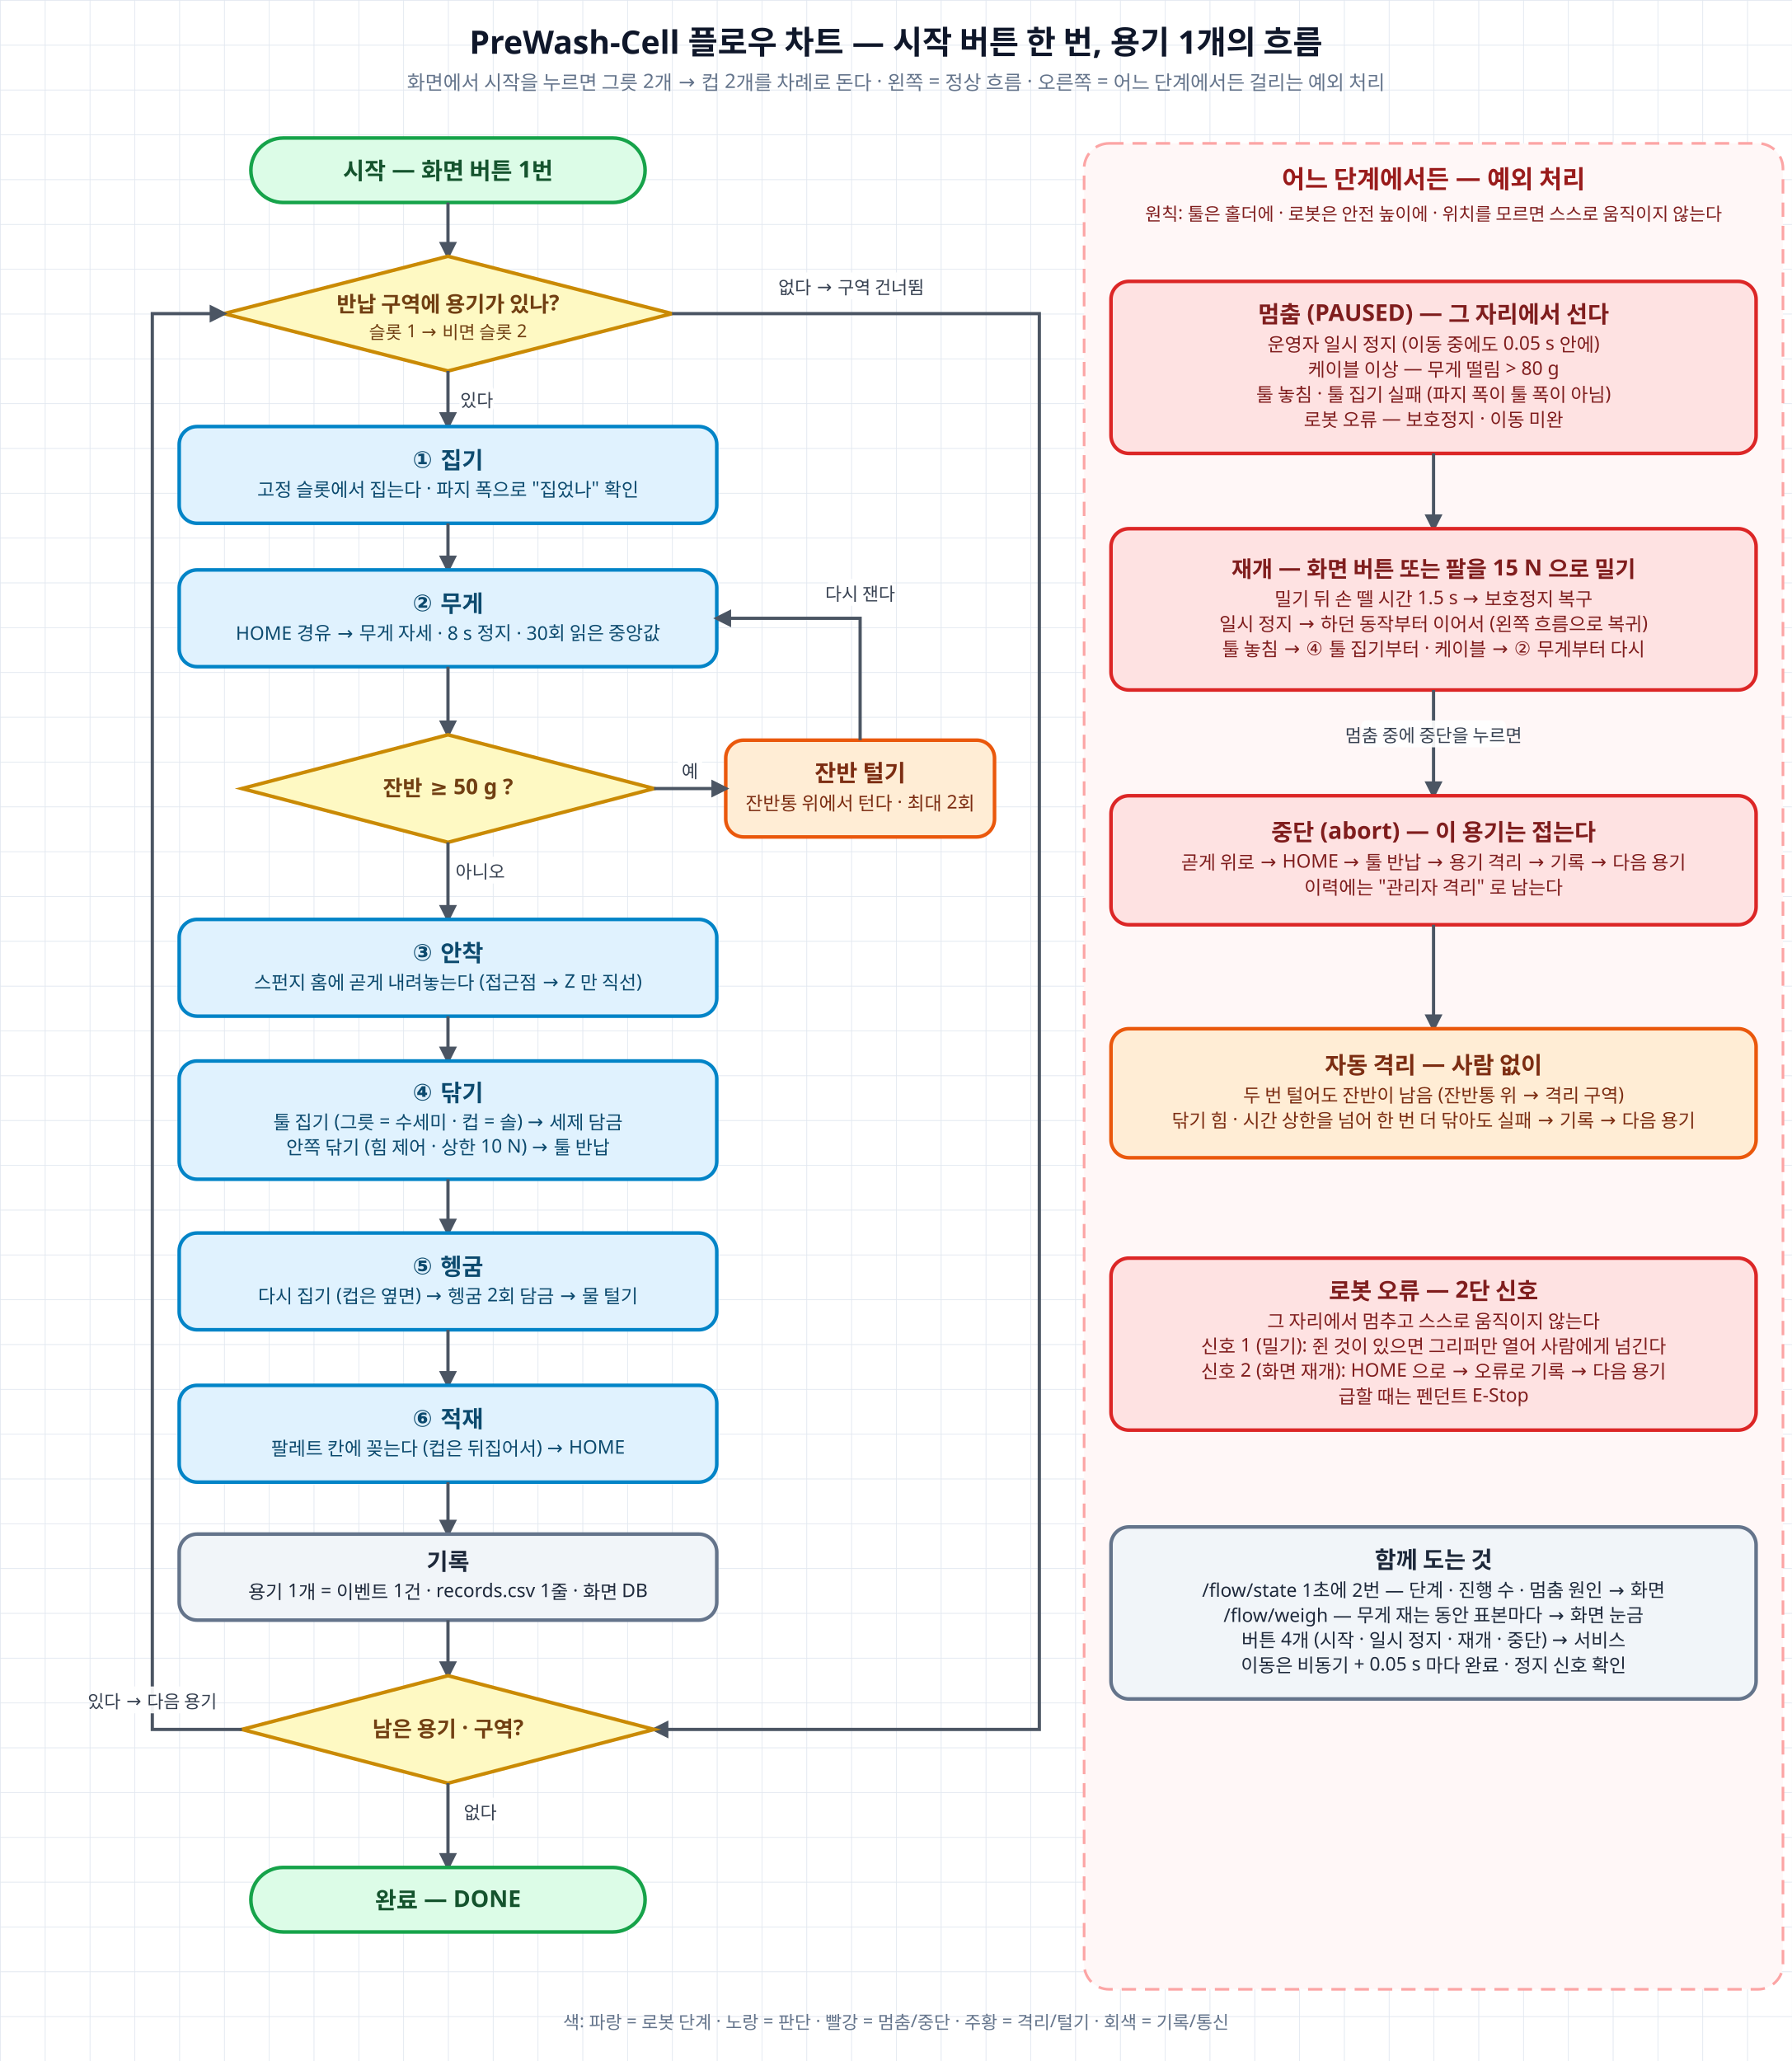
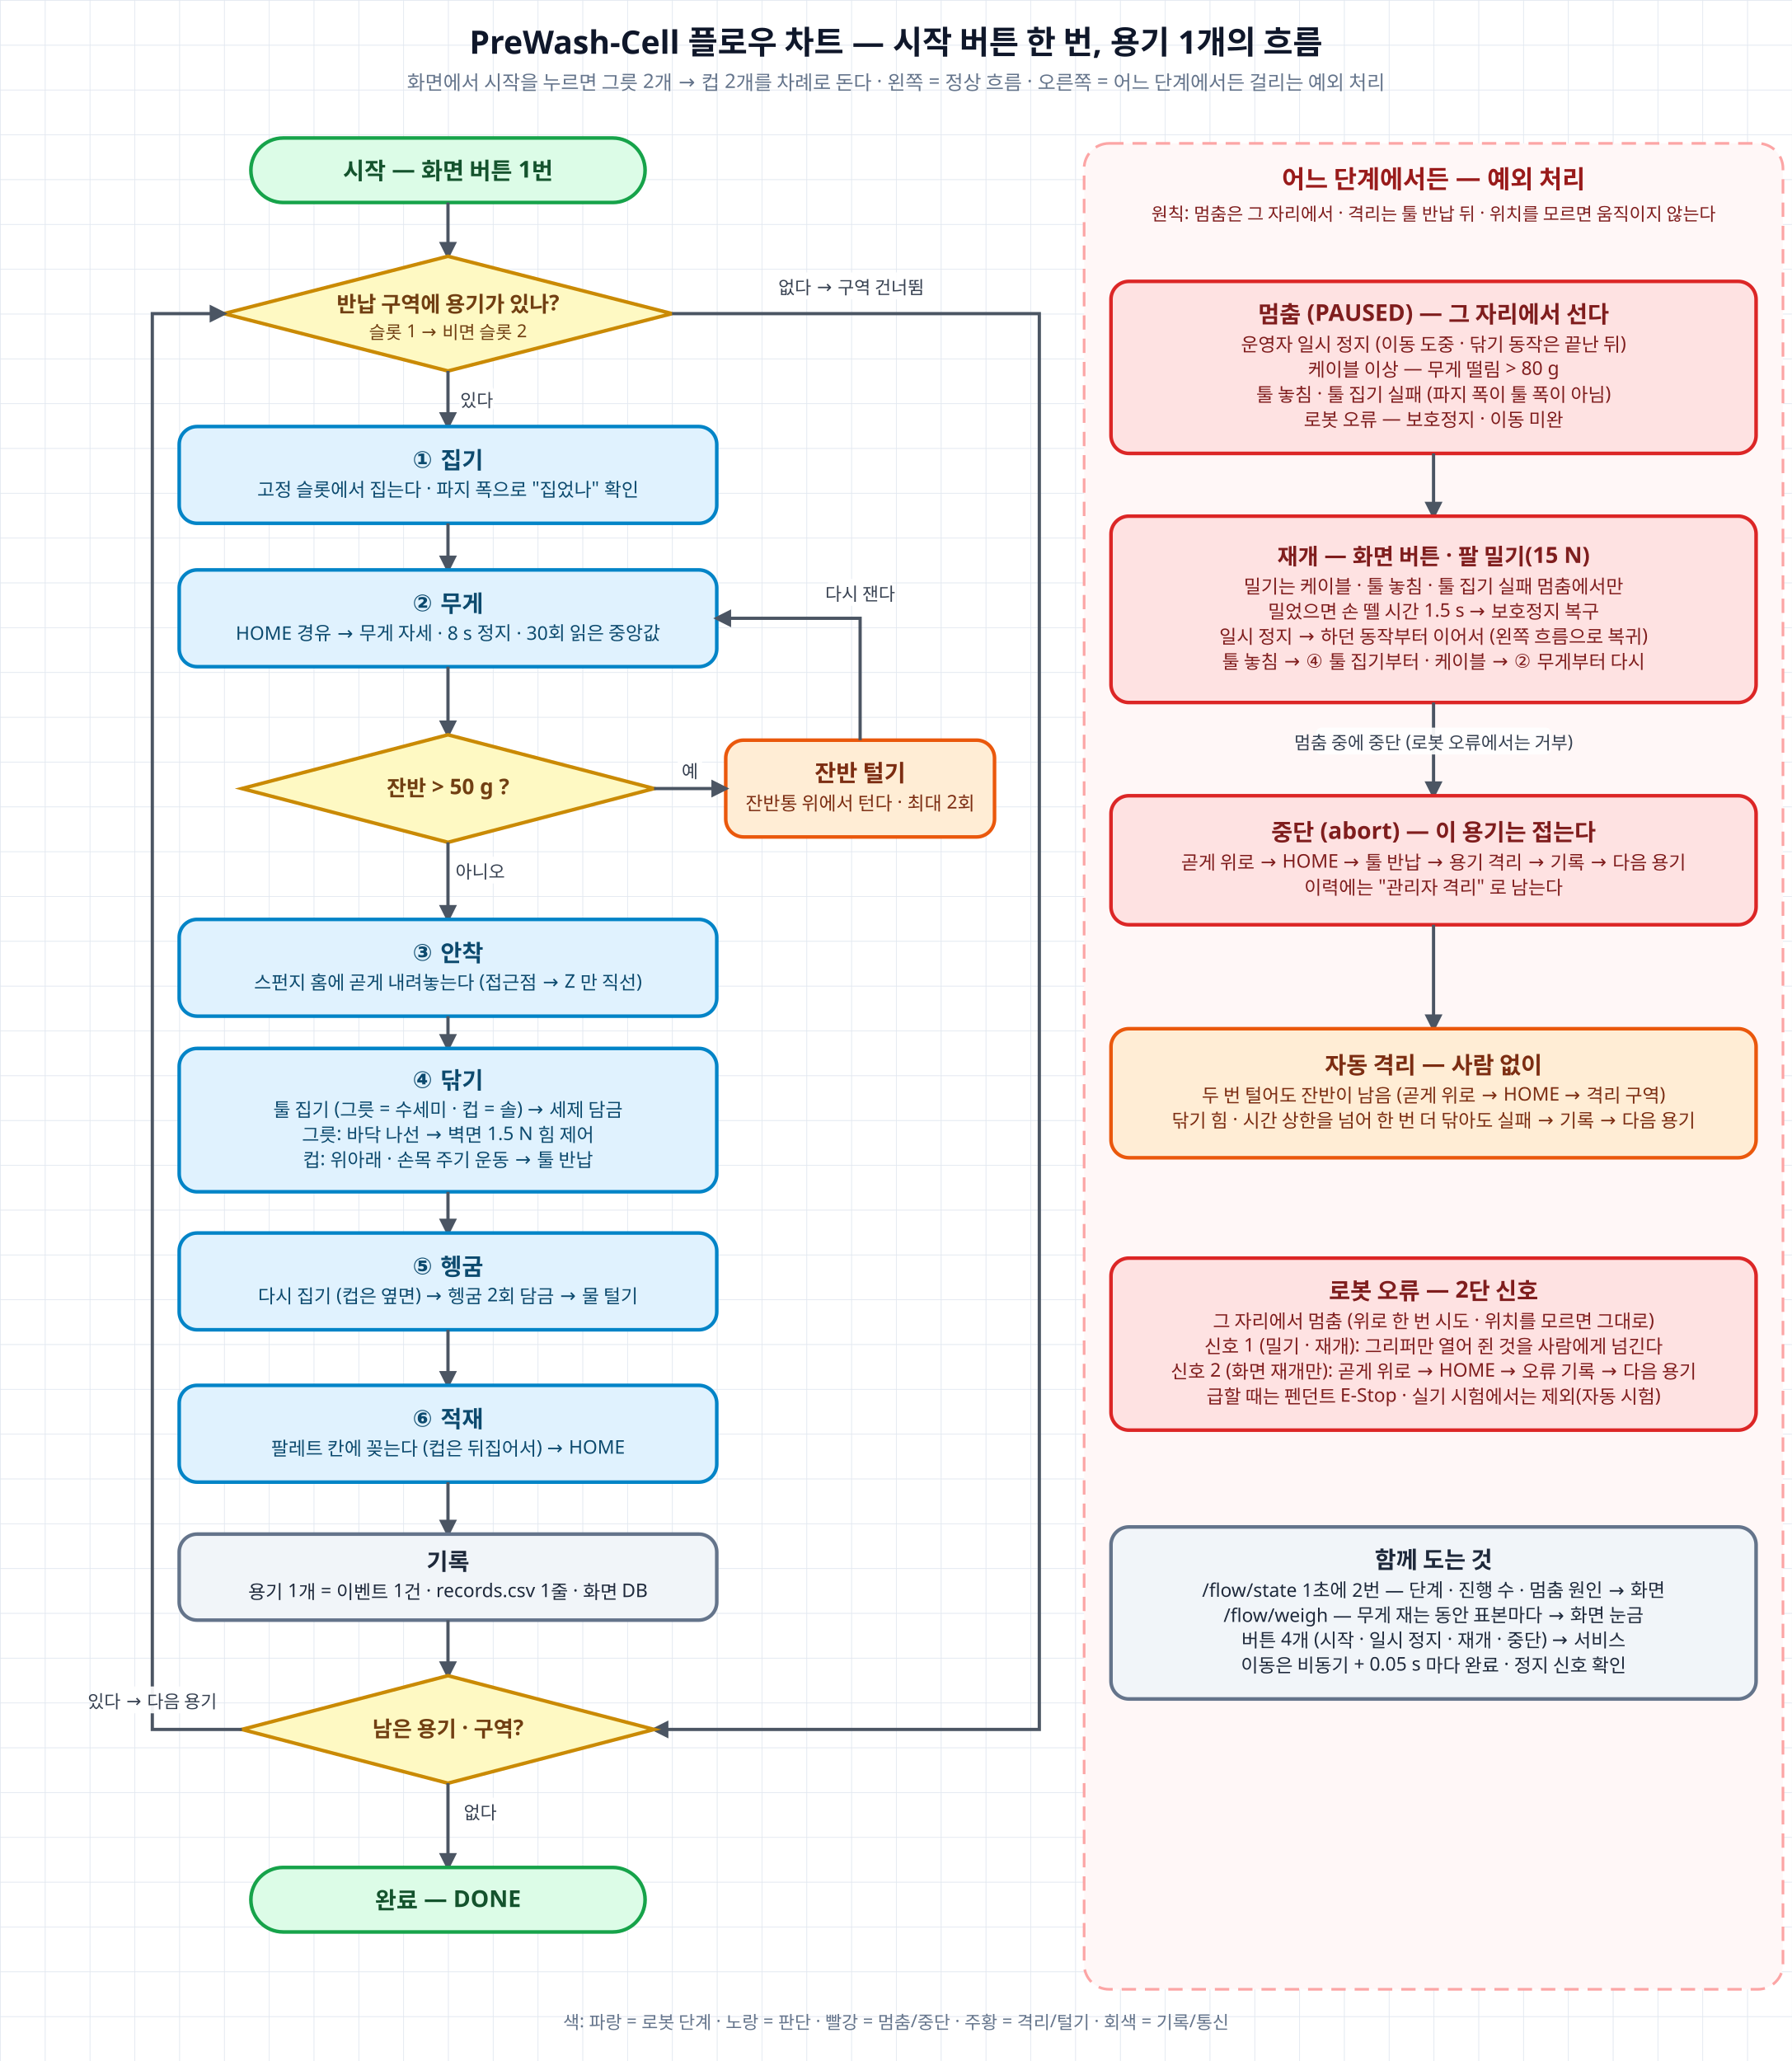
<svg xmlns="http://www.w3.org/2000/svg" width="2000" height="2300" viewBox="0 0 1000 1150" role="img" font-family="'Noto Sans KR','Malgun Gothic',sans-serif">
  <defs>
    <pattern id="g" width="25" height="25" patternUnits="userSpaceOnUse">
      <path d="M25 0H0V25" fill="none" stroke="#e2e8f0" stroke-width=".8" />
    </pattern>
    <marker id="a" markerWidth="10" markerHeight="10" refX="8" refY="5" orient="auto" markerUnits="userSpaceOnUse">
      <path d="M0 0L10 5L0 10z" fill="#4b5563" />
    </marker>
  </defs>
  <rect width="1000" height="1150" fill="#fff" />
  <rect width="1000" height="1150" fill="url(#g)" />
  <text x="500.0" y="30" font-size="18" fill="#0f172a" text-anchor="middle" font-weight="700">PreWash-Cell 플로우 차트 — 시작 버튼 한 번, 용기 1개의 흐름</text>
  <text x="500.0" y="50" font-size="11" fill="#64748b" text-anchor="middle">화면에서 시작을 누르면 그릇 2개 → 컵 2개를 차례로 돈다 · 왼쪽 = 정상 흐름 · 오른쪽 = 어느 단계에서든 걸리는 예외 처리</text>
  <rect x="140.0" y="77.0" width="220" height="36" rx="18.0" fill="#dcfce7" stroke="#16a34a" stroke-width="2" />
  <text x="250" y="100" font-size="13" fill="#14532d" text-anchor="middle" font-weight="700">시작 — 화면 버튼 1번</text>
  <path d="M250 113 L250 143" fill="none" stroke="#4b5563" stroke-width="1.8" marker-end="url(#a)" />
  <path d="M250 143.0 L375.0 175 L250 207.0 L125.0 175 Z" fill="#fef9c3" stroke="#ca8a04" stroke-width="2" />
  <text x="250" y="174" font-size="12" fill="#713f12" text-anchor="middle" font-weight="700">반납 구역에 용기가 있나?</text>
  <text x="250" y="189" font-size="10" fill="#713f12" text-anchor="middle">슬롯 1 → 비면 슬롯 2</text>
  <path d="M250 207 L250 238" fill="none" stroke="#4b5563" stroke-width="1.8" marker-end="url(#a)" />
  <rect x="256.4" y="215" width="19.2" height="15" rx="3" fill="#fff" fill-opacity=".92" />
  <text x="266" y="227" font-size="10" fill="#374151" text-anchor="middle">있다</text>
  <path d="M375 175 L580 175 L580 965 L365 965" fill="none" stroke="#4b5563" stroke-width="1.8" marker-end="url(#a)" />
  <rect x="440.2" y="152" width="69.6" height="15" rx="3" fill="#fff" fill-opacity=".92" />
  <text x="475" y="164" font-size="10" fill="#374151" text-anchor="middle">없다 → 구역 건너뜀</text>
  <rect x="100.0" y="238.0" width="300" height="54" rx="10" fill="#e0f2fe" stroke="#0284c7" stroke-width="2" />
  <text x="250" y="261.0" font-size="13" fill="#0c4a6e" text-anchor="middle" font-weight="700">① 집기</text>
  <text x="250" y="277.0" font-size="10.5" fill="#0c4a6e" text-anchor="middle">고정 슬롯에서 집는다 · 파지 폭으로 "집었나" 확인</text>
  <path d="M250 292 L250 318" fill="none" stroke="#4b5563" stroke-width="1.8" marker-end="url(#a)" />
  <rect x="100.0" y="318.0" width="300" height="54" rx="10" fill="#e0f2fe" stroke="#0284c7" stroke-width="2" />
  <text x="250" y="341.0" font-size="13" fill="#0c4a6e" text-anchor="middle" font-weight="700">② 무게</text>
  <text x="250" y="357.0" font-size="10.5" fill="#0c4a6e" text-anchor="middle">HOME 경유 → 무게 자세 · 8 s 정지 · 30회 읽은 중앙값</text>
  <path d="M250 372 L250 410" fill="none" stroke="#4b5563" stroke-width="1.8" marker-end="url(#a)" />
  <path d="M250 410.0 L365.0 440 L250 470.0 L135.0 440 Z" fill="#fef9c3" stroke="#ca8a04" stroke-width="2" />
-   <text x="250" y="444" font-size="12" fill="#713f12" text-anchor="middle" font-weight="700">잔반 ≥ 50 g ?</text>
+   <text x="250" y="444" font-size="12" fill="#713f12" text-anchor="middle" font-weight="700">잔반 &gt; 50 g ?</text>
  <path d="M250 470 L250 513" fill="none" stroke="#4b5563" stroke-width="1.8" marker-end="url(#a)" />
  <rect x="255.6" y="478" width="24.8" height="15" rx="3" fill="#fff" fill-opacity=".92" />
  <text x="268" y="490" font-size="10" fill="#374151" text-anchor="middle">아니오</text>
  <rect x="405.0" y="413.0" width="150" height="54" rx="10" fill="#ffedd5" stroke="#ea580c" stroke-width="2" />
  <text x="480" y="436.0" font-size="13" fill="#7c2d12" text-anchor="middle" font-weight="700">잔반 털기</text>
  <text x="480" y="452.0" font-size="10.5" fill="#7c2d12" text-anchor="middle">잔반통 위에서 턴다 · 최대 2회</text>
  <path d="M365 440 L405.0 440" fill="none" stroke="#4b5563" stroke-width="1.8" marker-end="url(#a)" />
  <rect x="378.2" y="422" width="13.6" height="15" rx="3" fill="#fff" fill-opacity=".92" />
  <text x="385.0" y="434" font-size="10" fill="#374151" text-anchor="middle">예</text>
  <path d="M480 413 L480 345 L400.0 345" fill="none" stroke="#4b5563" stroke-width="1.8" marker-end="url(#a)" />
  <rect x="462.0" y="323" width="36.0" height="15" rx="3" fill="#fff" fill-opacity=".92" />
  <text x="480" y="335" font-size="10" fill="#374151" text-anchor="middle">다시 잰다</text>
  <rect x="100.0" y="513.0" width="300" height="54" rx="10" fill="#e0f2fe" stroke="#0284c7" stroke-width="2" />
  <text x="250" y="536.0" font-size="13" fill="#0c4a6e" text-anchor="middle" font-weight="700">③ 안착</text>
  <text x="250" y="552.0" font-size="10.5" fill="#0c4a6e" text-anchor="middle">스펀지 홈에 곧게 내려놓는다 (접근점 → Z 만 직선)</text>
-   <path d="M250 567 L250 592" fill="none" stroke="#4b5563" stroke-width="1.8" marker-end="url(#a)" />
-   <rect x="100.0" y="592.0" width="300" height="66" rx="10" fill="#e0f2fe" stroke="#0284c7" stroke-width="2" />
-   <text x="250" y="614.0" font-size="13" fill="#0c4a6e" text-anchor="middle" font-weight="700">④ 닦기</text>
-   <text x="250" y="630.0" font-size="10.5" fill="#0c4a6e" text-anchor="middle">툴 집기 (그릇 = 수세미 · 컵 = 솔) → 세제 담금</text>
-   <text x="250" y="644.0" font-size="10.5" fill="#0c4a6e" text-anchor="middle">안쪽 닦기 (힘 제어 · 상한 10 N) → 툴 반납</text>
-   <path d="M250 658 L250 688" fill="none" stroke="#4b5563" stroke-width="1.8" marker-end="url(#a)" />
+   <path d="M250 567 L250 585" fill="none" stroke="#4b5563" stroke-width="1.8" marker-end="url(#a)" />
+   <rect x="100.0" y="585.0" width="300" height="80" rx="10" fill="#e0f2fe" stroke="#0284c7" stroke-width="2" />
+   <text x="250" y="607.0" font-size="13" fill="#0c4a6e" text-anchor="middle" font-weight="700">④ 닦기</text>
+   <text x="250" y="623.0" font-size="10.5" fill="#0c4a6e" text-anchor="middle">툴 집기 (그릇 = 수세미 · 컵 = 솔) → 세제 담금</text>
+   <text x="250" y="637.0" font-size="10.5" fill="#0c4a6e" text-anchor="middle">그릇: 바닥 나선 → 벽면 1.5 N 힘 제어</text>
+   <text x="250" y="651.0" font-size="10.5" fill="#0c4a6e" text-anchor="middle">컵: 위아래 · 손목 주기 운동 → 툴 반납</text>
+   <path d="M250 665 L250 688" fill="none" stroke="#4b5563" stroke-width="1.8" marker-end="url(#a)" />
  <rect x="100.0" y="688.0" width="300" height="54" rx="10" fill="#e0f2fe" stroke="#0284c7" stroke-width="2" />
  <text x="250" y="711.0" font-size="13" fill="#0c4a6e" text-anchor="middle" font-weight="700">⑤ 헹굼</text>
  <text x="250" y="727.0" font-size="10.5" fill="#0c4a6e" text-anchor="middle">다시 집기 (컵은 옆면) → 헹굼 2회 담금 → 물 털기</text>
  <path d="M250 742 L250 773" fill="none" stroke="#4b5563" stroke-width="1.8" marker-end="url(#a)" />
  <rect x="100.0" y="773.0" width="300" height="54" rx="10" fill="#e0f2fe" stroke="#0284c7" stroke-width="2" />
  <text x="250" y="796.0" font-size="13" fill="#0c4a6e" text-anchor="middle" font-weight="700">⑥ 적재</text>
  <text x="250" y="812.0" font-size="10.5" fill="#0c4a6e" text-anchor="middle">팔레트 칸에 꽂는다 (컵은 뒤집어서) → HOME</text>
  <path d="M250 827 L250 856" fill="none" stroke="#4b5563" stroke-width="1.8" marker-end="url(#a)" />
  <rect x="100.0" y="856.0" width="300" height="48" rx="10" fill="#f1f5f9" stroke="#64748b" stroke-width="2" />
  <text x="250" y="876.0" font-size="13" fill="#1e293b" text-anchor="middle" font-weight="700">기록</text>
  <text x="250" y="892.0" font-size="10.5" fill="#1e293b" text-anchor="middle">용기 1개 = 이벤트 1건 · records.csv 1줄 · 화면 DB</text>
  <path d="M250 904 L250 935" fill="none" stroke="#4b5563" stroke-width="1.8" marker-end="url(#a)" />
  <path d="M250 935.0 L365.0 965 L250 995.0 L135.0 965 Z" fill="#fef9c3" stroke="#ca8a04" stroke-width="2" />
  <text x="250" y="969" font-size="12" fill="#713f12" text-anchor="middle" font-weight="700">남은 용기 · 구역?</text>
  <path d="M250 995 L250 1042" fill="none" stroke="#4b5563" stroke-width="1.8" marker-end="url(#a)" />
  <rect x="258.4" y="1003" width="19.2" height="15" rx="3" fill="#fff" fill-opacity=".92" />
  <text x="268" y="1015" font-size="10" fill="#374151" text-anchor="middle">없다</text>
  <path d="M135 965 L85 965 L85 175 L125 175" fill="none" stroke="#4b5563" stroke-width="1.8" marker-end="url(#a)" />
  <rect x="53.0" y="941" width="64.0" height="15" rx="3" fill="#fff" fill-opacity=".92" />
  <text x="85" y="953" font-size="10" fill="#374151" text-anchor="middle">있다 → 다음 용기</text>
  <rect x="140.0" y="1042.0" width="220" height="36" rx="18.0" fill="#dcfce7" stroke="#16a34a" stroke-width="2" />
  <text x="250" y="1065" font-size="13" fill="#14532d" text-anchor="middle" font-weight="700">완료 — DONE</text>
  <rect x="605.0" y="80" width="390" height="1030" rx="14" fill="#fff7f7" stroke="#fca5a5" stroke-width="1.5" stroke-dasharray="8 5" />
  <text x="800" y="105" font-size="14" fill="#991b1b" text-anchor="middle" font-weight="700">어느 단계에서든 — 예외 처리</text>
-   <text x="800" y="123" font-size="10" fill="#7f1d1d" text-anchor="middle">원칙: 툴은 홀더에 · 로봇은 안전 높이에 · 위치를 모르면 스스로 움직이지 않는다</text>
+   <text x="800" y="123" font-size="10" fill="#7f1d1d" text-anchor="middle">원칙: 멈춤은 그 자리에서 · 격리는 툴 반납 뒤 · 위치를 모르면 움직이지 않는다</text>
  <rect x="620.0" y="157.0" width="360" height="96" rx="10" fill="#fee2e2" stroke="#dc2626" stroke-width="2" />
  <text x="800" y="180.0" font-size="13" fill="#7f1d1d" text-anchor="middle" font-weight="700">멈춤 (PAUSED) — 그 자리에서 선다</text>
-   <text x="800" y="196.0" font-size="10.5" fill="#7f1d1d" text-anchor="middle">운영자 일시 정지 (이동 중에도 0.05 s 안에)</text>
+   <text x="800" y="196.0" font-size="10.5" fill="#7f1d1d" text-anchor="middle">운영자 일시 정지 (이동 도중 · 닦기 동작은 끝난 뒤)</text>
  <text x="800" y="210.0" font-size="10.5" fill="#7f1d1d" text-anchor="middle">케이블 이상 — 무게 떨림 &gt; 80 g</text>
  <text x="800" y="224.0" font-size="10.5" fill="#7f1d1d" text-anchor="middle">툴 놓침 · 툴 집기 실패 (파지 폭이 툴 폭이 아님)</text>
  <text x="800" y="238.0" font-size="10.5" fill="#7f1d1d" text-anchor="middle">로봇 오류 — 보호정지 · 이동 미완</text>
-   <path d="M800 253 L800 295" fill="none" stroke="#4b5563" stroke-width="1.8" marker-end="url(#a)" />
-   <rect x="620.0" y="295.0" width="360" height="90" rx="10" fill="#fee2e2" stroke="#dc2626" stroke-width="2" />
-   <text x="800" y="322.0" font-size="12.5" fill="#7f1d1d" text-anchor="middle" font-weight="700">재개 — 화면 버튼 또는 팔을 15 N 으로 밀기</text>
-   <text x="800" y="338.0" font-size="10.5" fill="#7f1d1d" text-anchor="middle">밀기 뒤 손 뗄 시간 1.5 s → 보호정지 복구</text>
-   <text x="800" y="352.0" font-size="10.5" fill="#7f1d1d" text-anchor="middle">일시 정지 → 하던 동작부터 이어서 (왼쪽 흐름으로 복귀)</text>
-   <text x="800" y="366.0" font-size="10.5" fill="#7f1d1d" text-anchor="middle">툴 놓침 → ④ 툴 집기부터 · 케이블 → ② 무게부터 다시</text>
-   <path d="M800 385 L800 444" fill="none" stroke="#4b5563" stroke-width="1.8" marker-end="url(#a)" />
-   <rect x="759.6" y="402" width="80.8" height="15" rx="3" fill="#fff" fill-opacity=".92" />
-   <text x="800" y="414" font-size="10" fill="#374151" text-anchor="middle">멈춤 중에 중단을 누르면</text>
+   <path d="M800 253 L800 288" fill="none" stroke="#4b5563" stroke-width="1.8" marker-end="url(#a)" />
+   <rect x="620.0" y="288.0" width="360" height="104" rx="10" fill="#fee2e2" stroke="#dc2626" stroke-width="2" />
+   <text x="800" y="315.0" font-size="12.5" fill="#7f1d1d" text-anchor="middle" font-weight="700">재개 — 화면 버튼 · 팔 밀기(15 N)</text>
+   <text x="800" y="331.0" font-size="10.5" fill="#7f1d1d" text-anchor="middle">밀기는 케이블 · 툴 놓침 · 툴 집기 실패 멈춤에서만</text>
+   <text x="800" y="345.0" font-size="10.5" fill="#7f1d1d" text-anchor="middle">밀었으면 손 뗄 시간 1.5 s → 보호정지 복구</text>
+   <text x="800" y="359.0" font-size="10.5" fill="#7f1d1d" text-anchor="middle">일시 정지 → 하던 동작부터 이어서 (왼쪽 흐름으로 복귀)</text>
+   <text x="800" y="373.0" font-size="10.5" fill="#7f1d1d" text-anchor="middle">툴 놓침 → ④ 툴 집기부터 · 케이블 → ② 무게부터 다시</text>
+   <path d="M800 392 L800 444" fill="none" stroke="#4b5563" stroke-width="1.8" marker-end="url(#a)" />
+   <rect x="734.4" y="406" width="131.2" height="15" rx="3" fill="#fff" fill-opacity=".92" />
+   <text x="800" y="418" font-size="10" fill="#374151" text-anchor="middle">멈춤 중에 중단 (로봇 오류에서는 거부)</text>
  <rect x="620.0" y="444.0" width="360" height="72" rx="10" fill="#fee2e2" stroke="#dc2626" stroke-width="2" />
  <text x="800" y="469.0" font-size="13" fill="#7f1d1d" text-anchor="middle" font-weight="700">중단 (abort) — 이 용기는 접는다</text>
  <text x="800" y="485.0" font-size="10.5" fill="#7f1d1d" text-anchor="middle">곧게 위로 → HOME → 툴 반납 → 용기 격리 → 기록 → 다음 용기</text>
  <text x="800" y="499.0" font-size="10.5" fill="#7f1d1d" text-anchor="middle">이력에는 "관리자 격리" 로 남는다</text>
  <path d="M800 516 L800 574" fill="none" stroke="#4b5563" stroke-width="1.8" marker-end="url(#a)" />
  <rect x="620.0" y="574.0" width="360" height="72" rx="10" fill="#ffedd5" stroke="#ea580c" stroke-width="2" />
  <text x="800" y="599.0" font-size="13" fill="#7c2d12" text-anchor="middle" font-weight="700">자동 격리 — 사람 없이</text>
-   <text x="800" y="615.0" font-size="10.5" fill="#7c2d12" text-anchor="middle">두 번 털어도 잔반이 남음 (잔반통 위 → 격리 구역)</text>
+   <text x="800" y="615.0" font-size="10.5" fill="#7c2d12" text-anchor="middle">두 번 털어도 잔반이 남음 (곧게 위로 → HOME → 격리 구역)</text>
  <text x="800" y="629.0" font-size="10.5" fill="#7c2d12" text-anchor="middle">닦기 힘 · 시간 상한을 넘어 한 번 더 닦아도 실패 → 기록 → 다음 용기</text>
  <rect x="620.0" y="702.0" width="360" height="96" rx="10" fill="#fee2e2" stroke="#dc2626" stroke-width="2" />
  <text x="800" y="725.0" font-size="13" fill="#7f1d1d" text-anchor="middle" font-weight="700">로봇 오류 — 2단 신호</text>
-   <text x="800" y="741.0" font-size="10.5" fill="#7f1d1d" text-anchor="middle">그 자리에서 멈추고 스스로 움직이지 않는다</text>
-   <text x="800" y="755.0" font-size="10.5" fill="#7f1d1d" text-anchor="middle">신호 1 (밀기): 쥔 것이 있으면 그리퍼만 열어 사람에게 넘긴다</text>
-   <text x="800" y="769.0" font-size="10.5" fill="#7f1d1d" text-anchor="middle">신호 2 (화면 재개): HOME 으로 → 오류로 기록 → 다음 용기</text>
-   <text x="800" y="783.0" font-size="10.5" fill="#7f1d1d" text-anchor="middle">급할 때는 펜던트 E-Stop</text>
+   <text x="800" y="741.0" font-size="10.5" fill="#7f1d1d" text-anchor="middle">그 자리에서 멈춤 (위로 한 번 시도 · 위치를 모르면 그대로)</text>
+   <text x="800" y="755.0" font-size="10.5" fill="#7f1d1d" text-anchor="middle">신호 1 (밀기 · 재개): 그리퍼만 열어 쥔 것을 사람에게 넘긴다</text>
+   <text x="800" y="769.0" font-size="10.5" fill="#7f1d1d" text-anchor="middle">신호 2 (화면 재개만): 곧게 위로 → HOME → 오류 기록 → 다음 용기</text>
+   <text x="800" y="783.0" font-size="10.5" fill="#7f1d1d" text-anchor="middle">급할 때는 펜던트 E-Stop · 실기 시험에서는 제외(자동 시험)</text>
  <rect x="620.0" y="852.0" width="360" height="96" rx="10" fill="#f1f5f9" stroke="#64748b" stroke-width="2" />
  <text x="800" y="875.0" font-size="13" fill="#1e293b" text-anchor="middle" font-weight="700">함께 도는 것</text>
  <text x="800" y="891.0" font-size="10.5" fill="#1e293b" text-anchor="middle">/flow/state 1초에 2번 — 단계 · 진행 수 · 멈춤 원인 → 화면</text>
  <text x="800" y="905.0" font-size="10.5" fill="#1e293b" text-anchor="middle">/flow/weigh — 무게 재는 동안 표본마다 → 화면 눈금</text>
  <text x="800" y="919.0" font-size="10.5" fill="#1e293b" text-anchor="middle">버튼 4개 (시작 · 일시 정지 · 재개 · 중단) → 서비스</text>
  <text x="800" y="933.0" font-size="10.5" fill="#1e293b" text-anchor="middle">이동은 비동기 + 0.05 s 마다 완료 · 정지 신호 확인</text>
  <text x="500.0" y="1132" font-size="10" fill="#64748b" text-anchor="middle">색: 파랑 = 로봇 단계 · 노랑 = 판단 · 빨강 = 멈춤/중단 · 주황 = 격리/털기 · 회색 = 기록/통신</text>
</svg>
